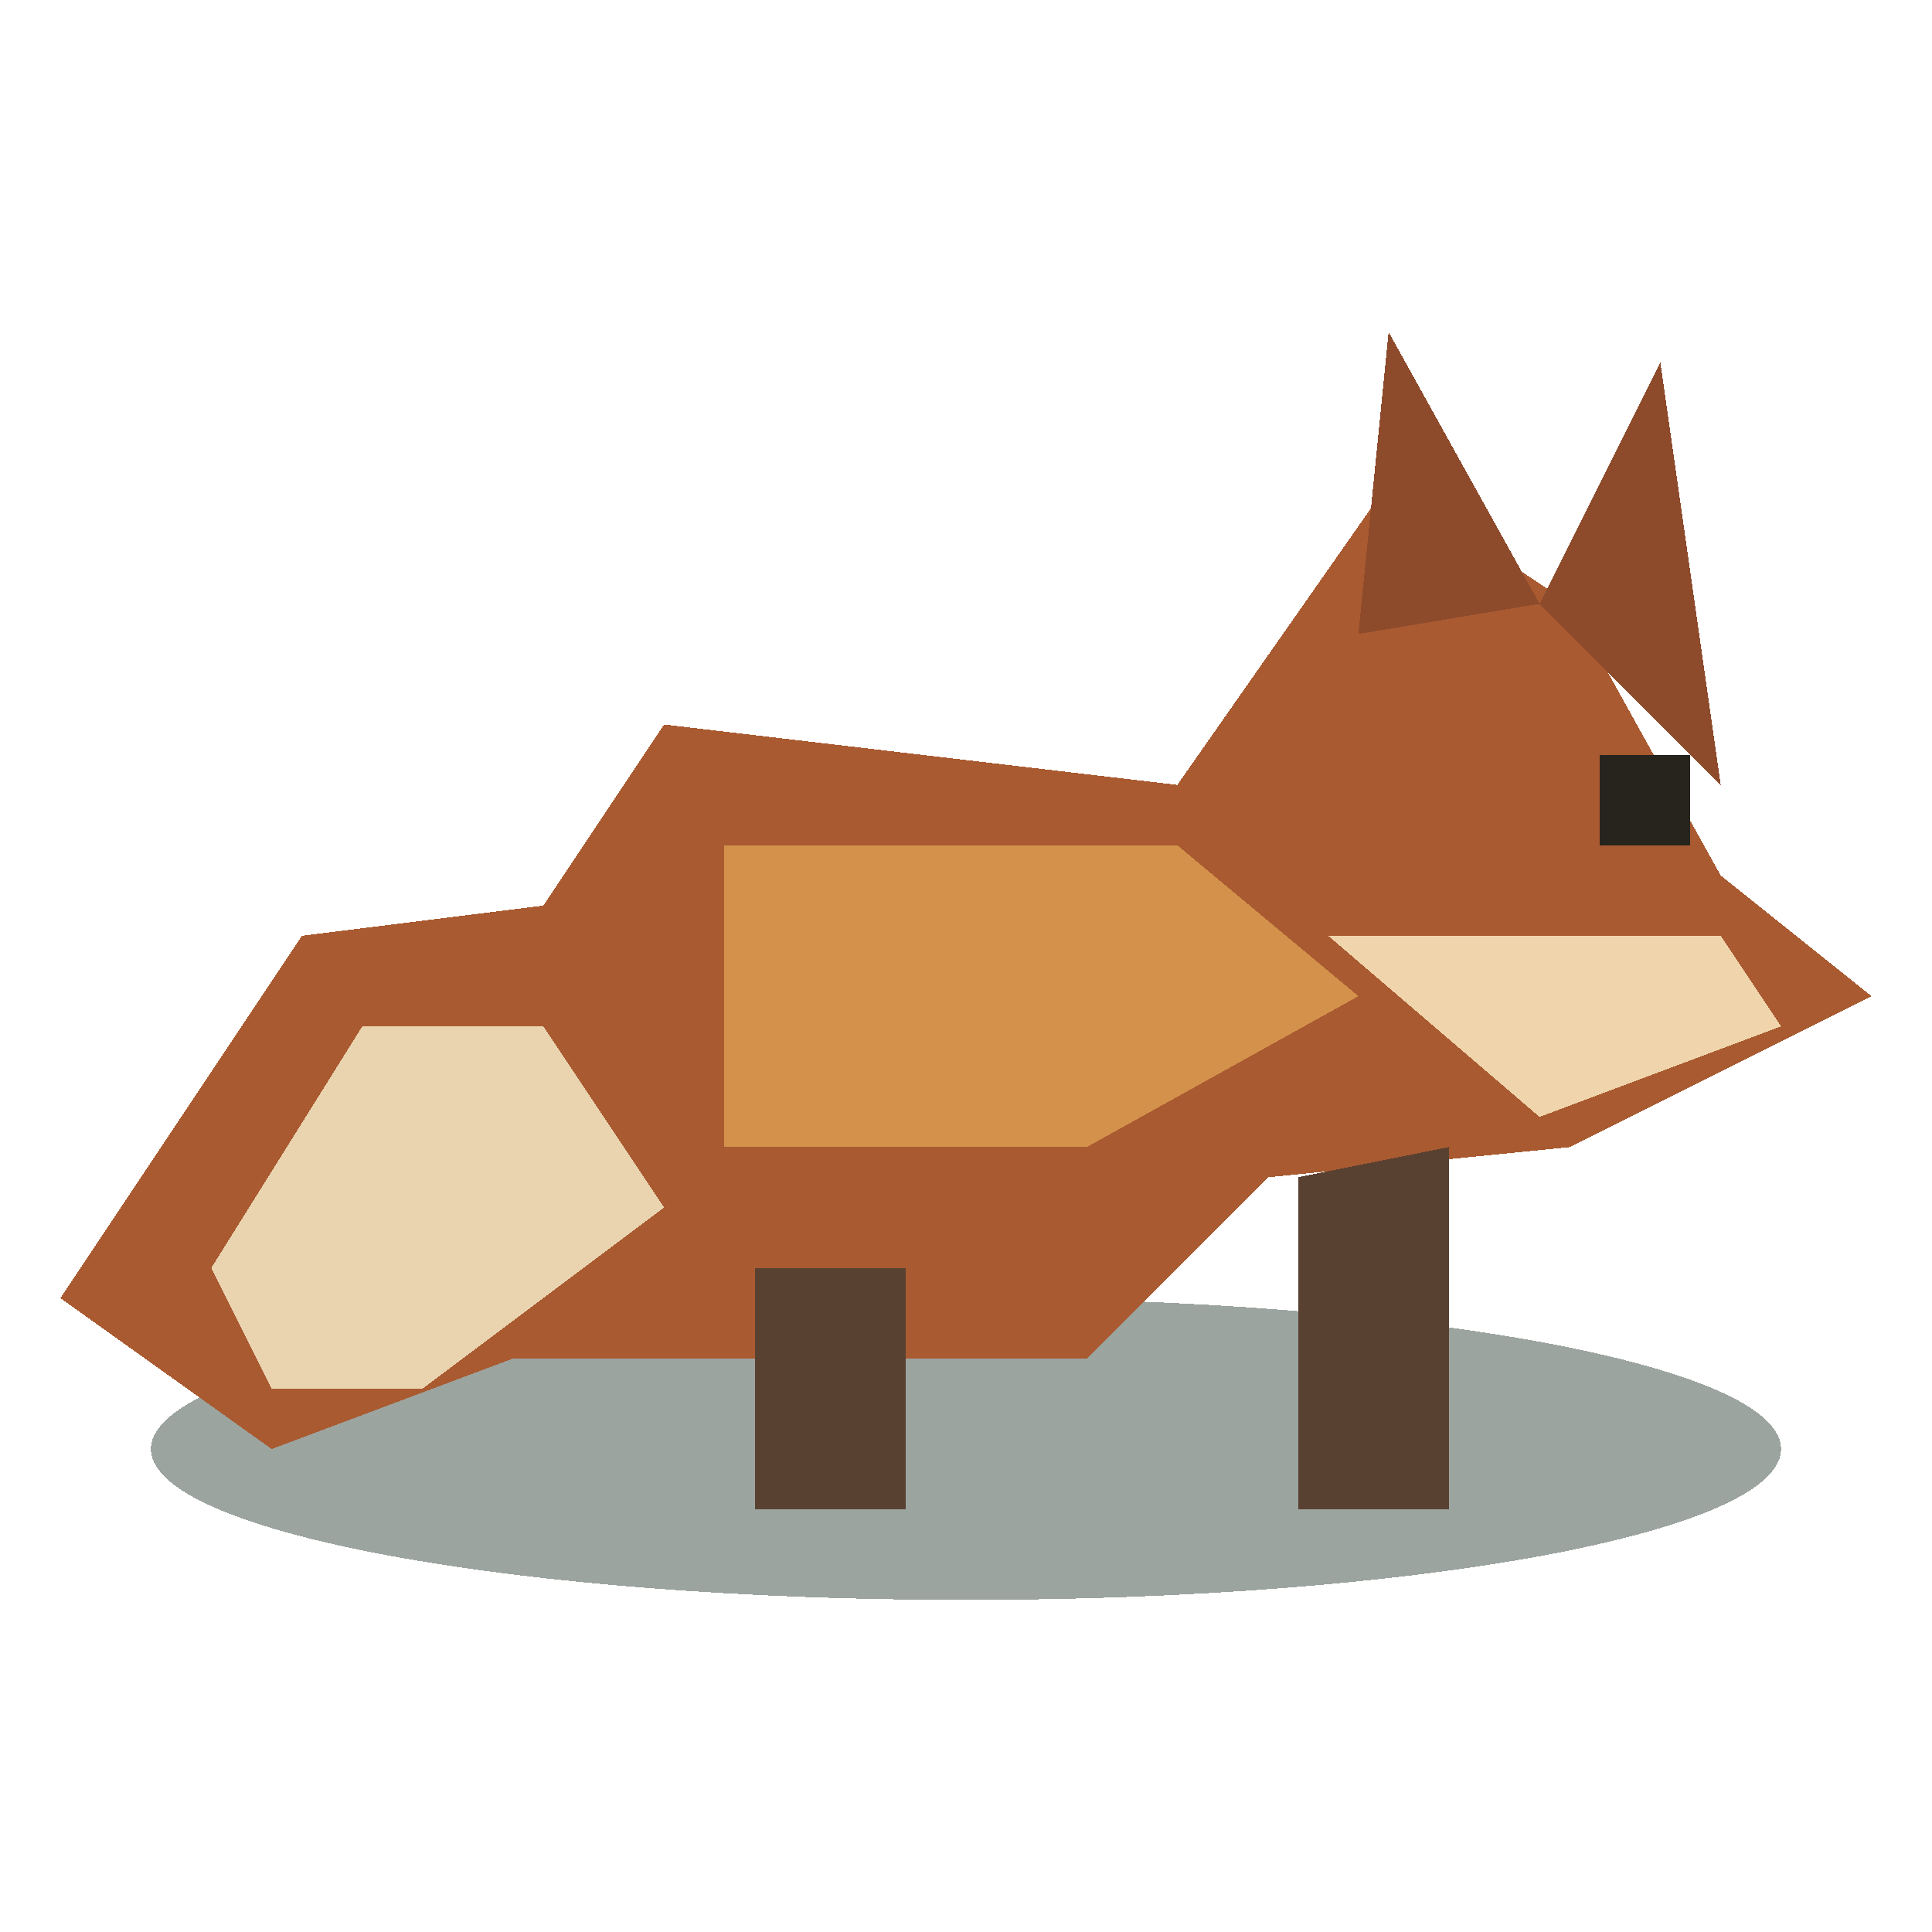
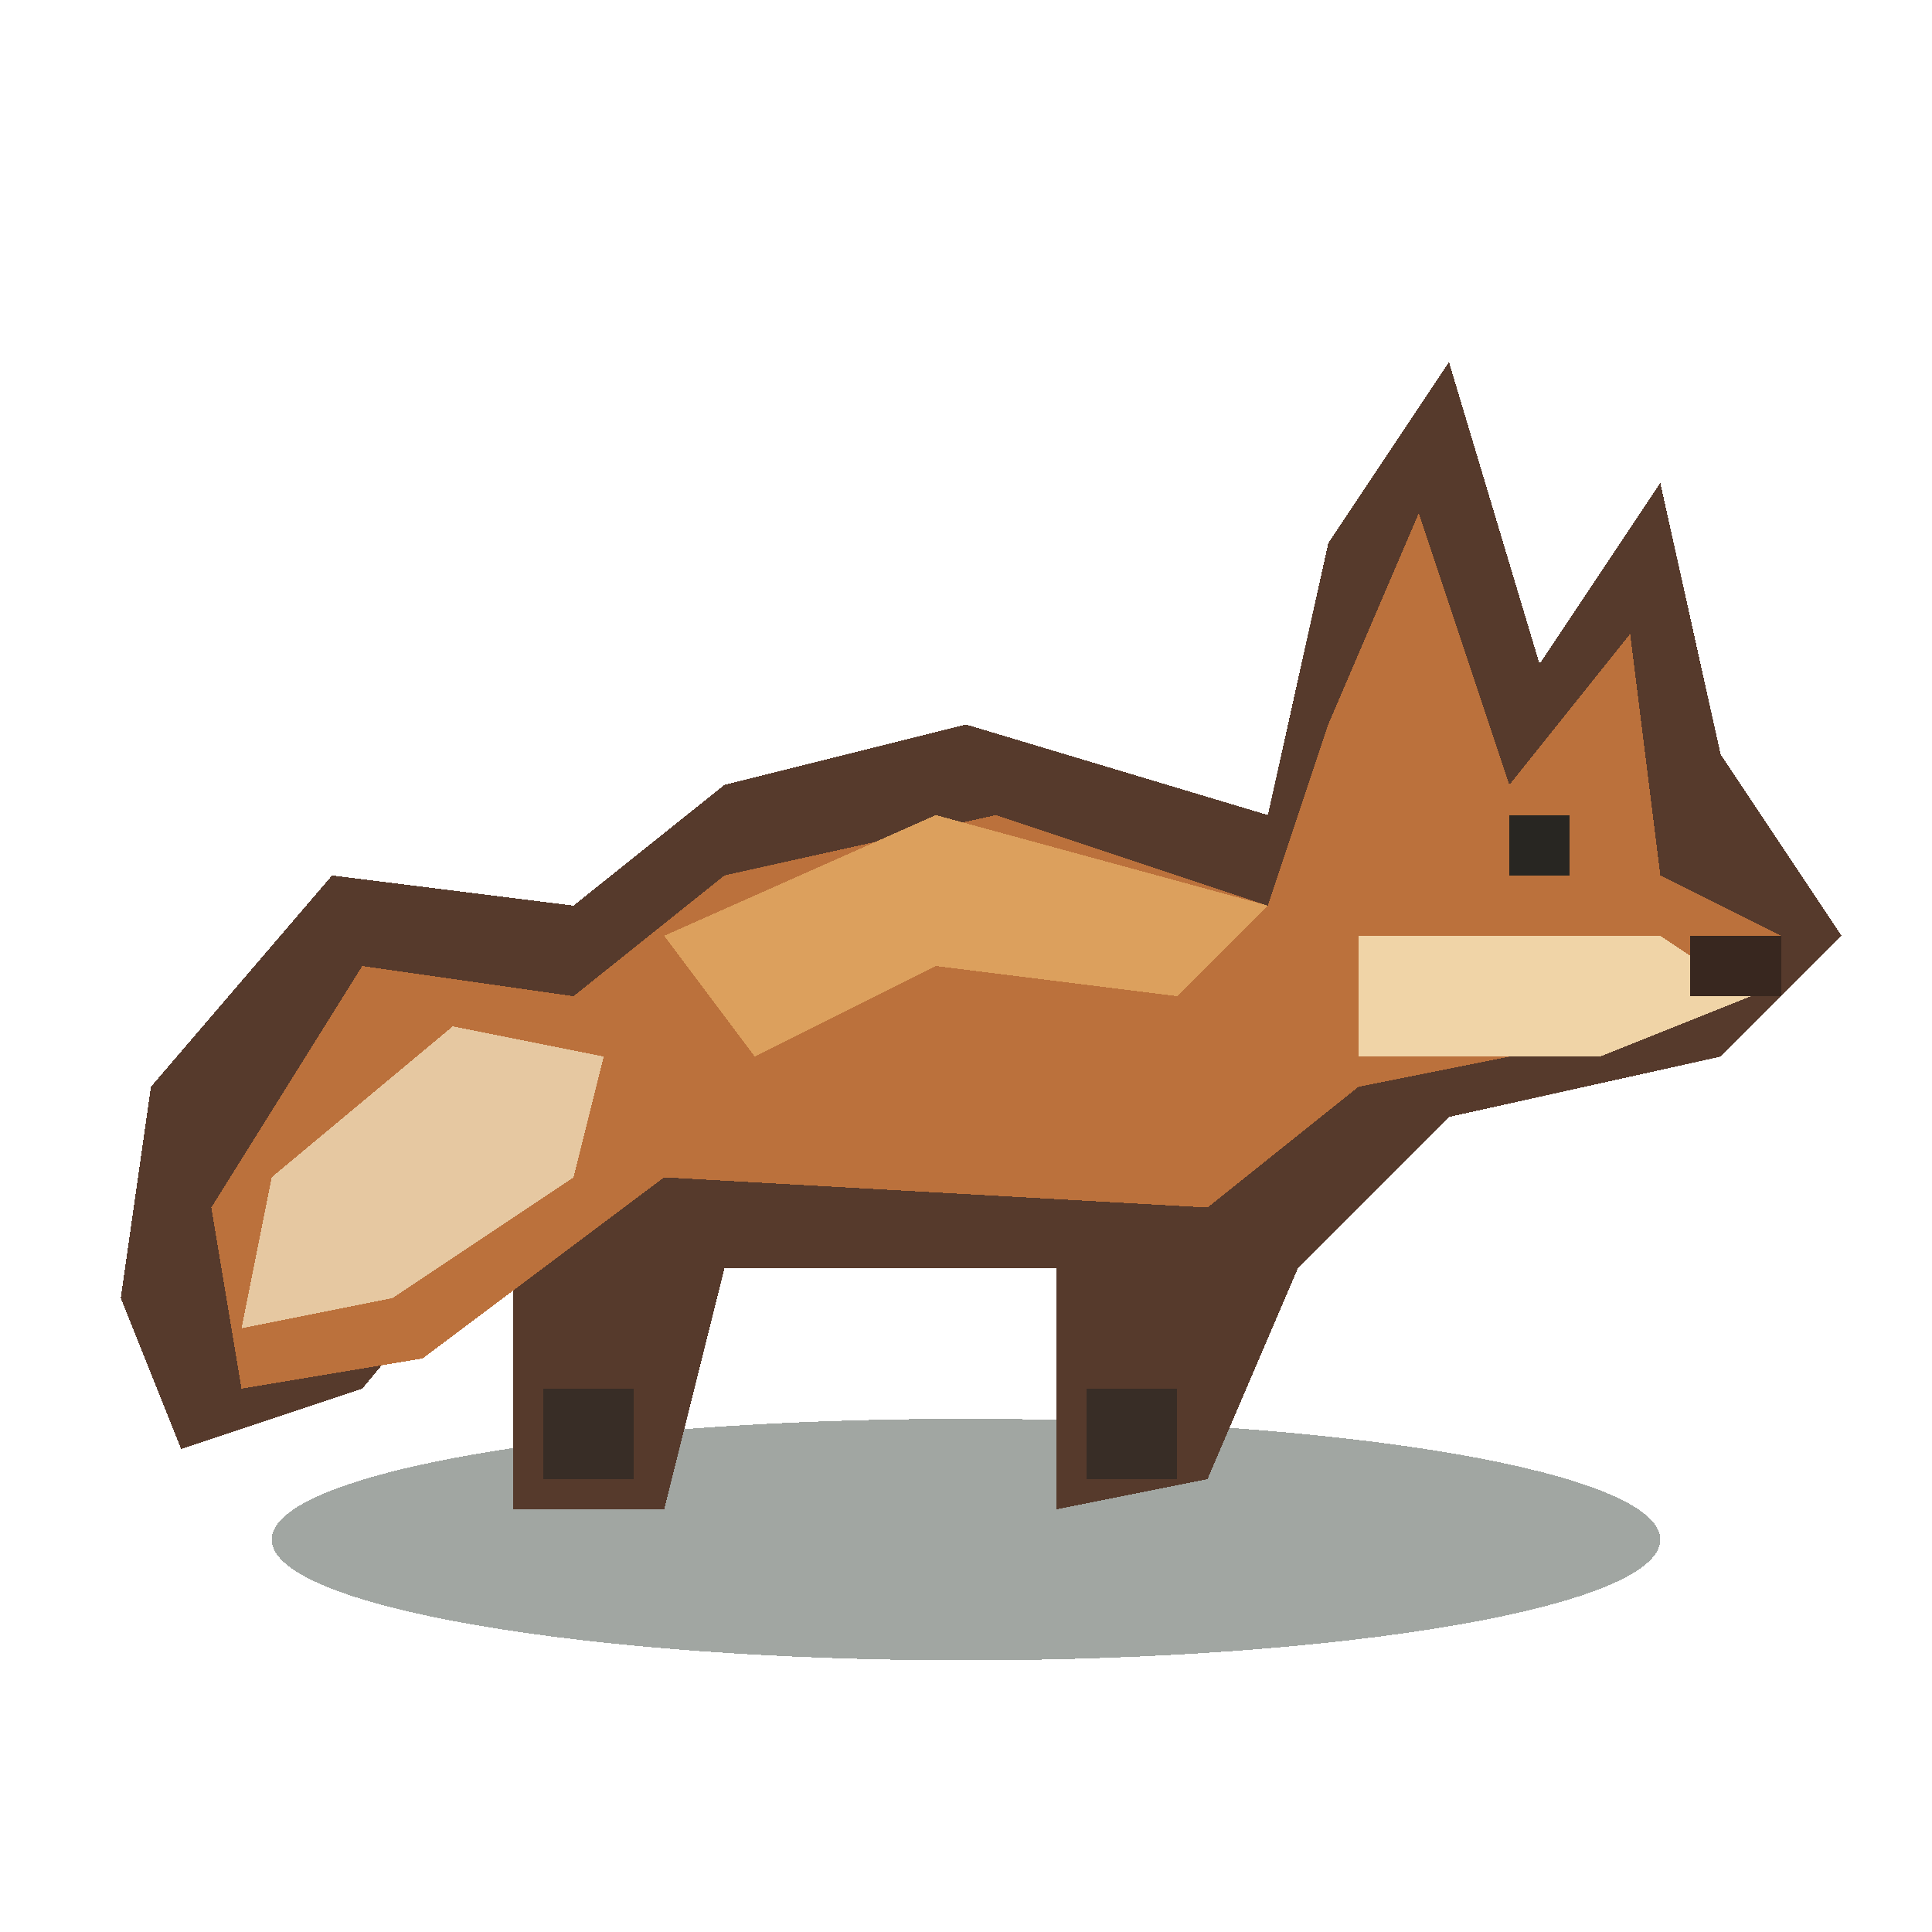
<svg xmlns="http://www.w3.org/2000/svg" width="64" height="64" viewBox="0 0 64 64" shape-rendering="crispEdges">
-   <ellipse cx="32" cy="48" rx="27" ry="5" fill="#24362b" opacity=".45" />
-   <path d="M2 43L10 31 18 30 22 24 39 26 46 16 52 20 57 29 62 33 52 38 42 39 36 45H17L9 48Z" fill="#a95a30" />
-   <path d="M7 42L12 34 18 34 22 40 14 46 9 46Z" fill="#ead4b0" />
-   <path d="M24 28L39 28 45 33 36 38H24Z" fill="#d3914b" />
-   <path d="M44 31L57 31 59 34 51 37Z" fill="#f0d5ac" />
-   <path d="M25 42V50H30V42M43 39V50H48V38Z" fill="#594132" />
-   <path d="M45 21L46 11 51 20M51 20L55 12 57 26" fill="#8d4b2c" />
-   <rect x="53" y="25" width="3" height="3" fill="#27241d" />
+   <ellipse cx="32" cy="51" rx="23" ry="4" fill="#202b22" opacity=".42" />
+   <path d="M4 43L5 36 11 29 19 30 24 26 32 24 42 27 44 18 48 12 51 22 55 16 57 25 61 31 57 35 48 37 43 42 40 49 35 50 35 42 24 42 22 50 17 50 17 40 12 46 6 48Z" fill="#563a2c" />
+   <path d="M7 40L12 32 19 33 24 29 33 27 42 30 44 24 47 17 50 26 54 21 55 29 59 31 55 34 45 36 40 40 22 39 14 45 8 46Z" fill="#bb713c" />
+   <path d="M9 39L15 34 20 35 19 39 13 43 8 44Z" fill="#e6c8a1" />
+   <path d="M22 31L31 27 42 30 39 33 31 32 25 35Z" fill="#dca05d" />
+   <path d="M45 31L55 31 58 33 53 35 45 35Z" fill="#f0d4a7" />
+   <rect x="50" y="27" width="2" height="2" fill="#282622" />
+   <rect x="56" y="31" width="3" height="2" fill="#38271f" />
+   <rect x="18" y="46" width="3" height="3" fill="#382d26" />
+   <rect x="36" y="46" width="3" height="3" fill="#382d26" />
</svg>
